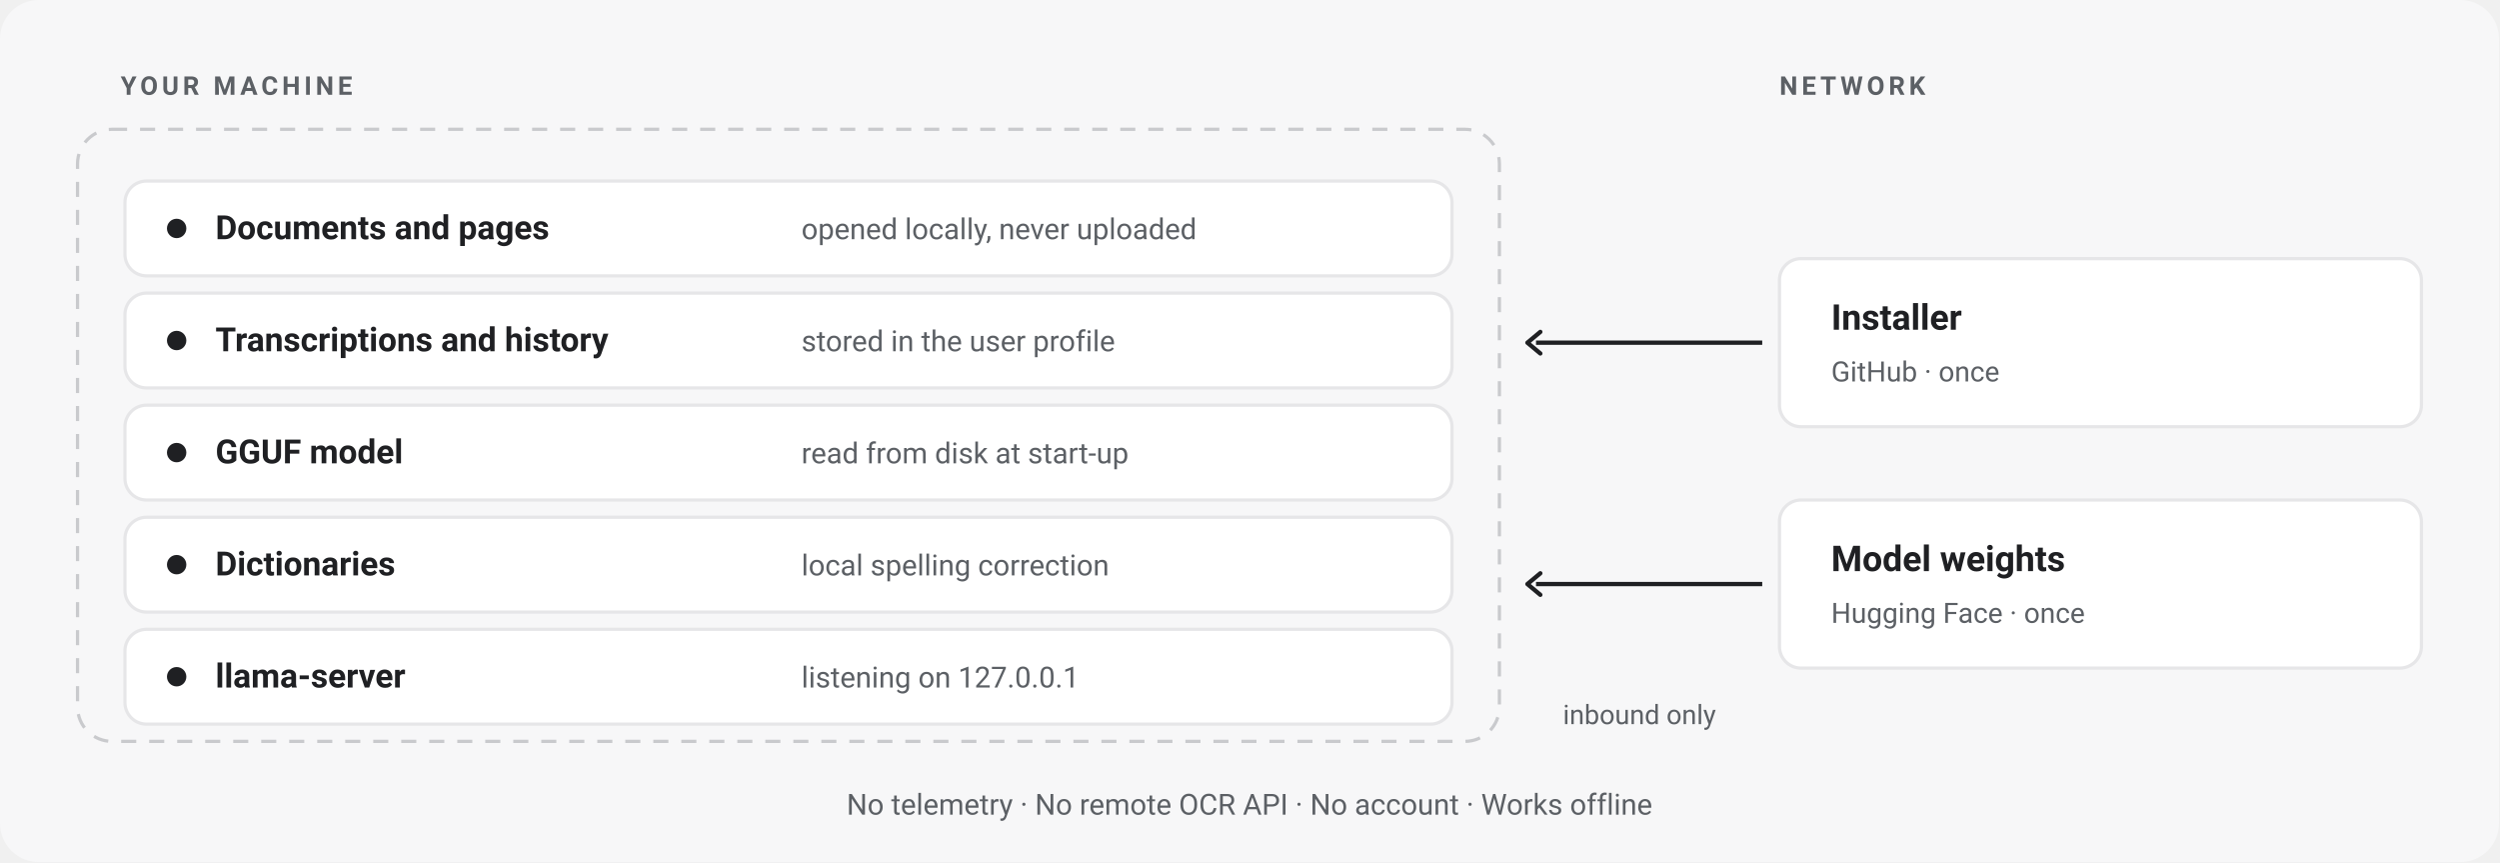
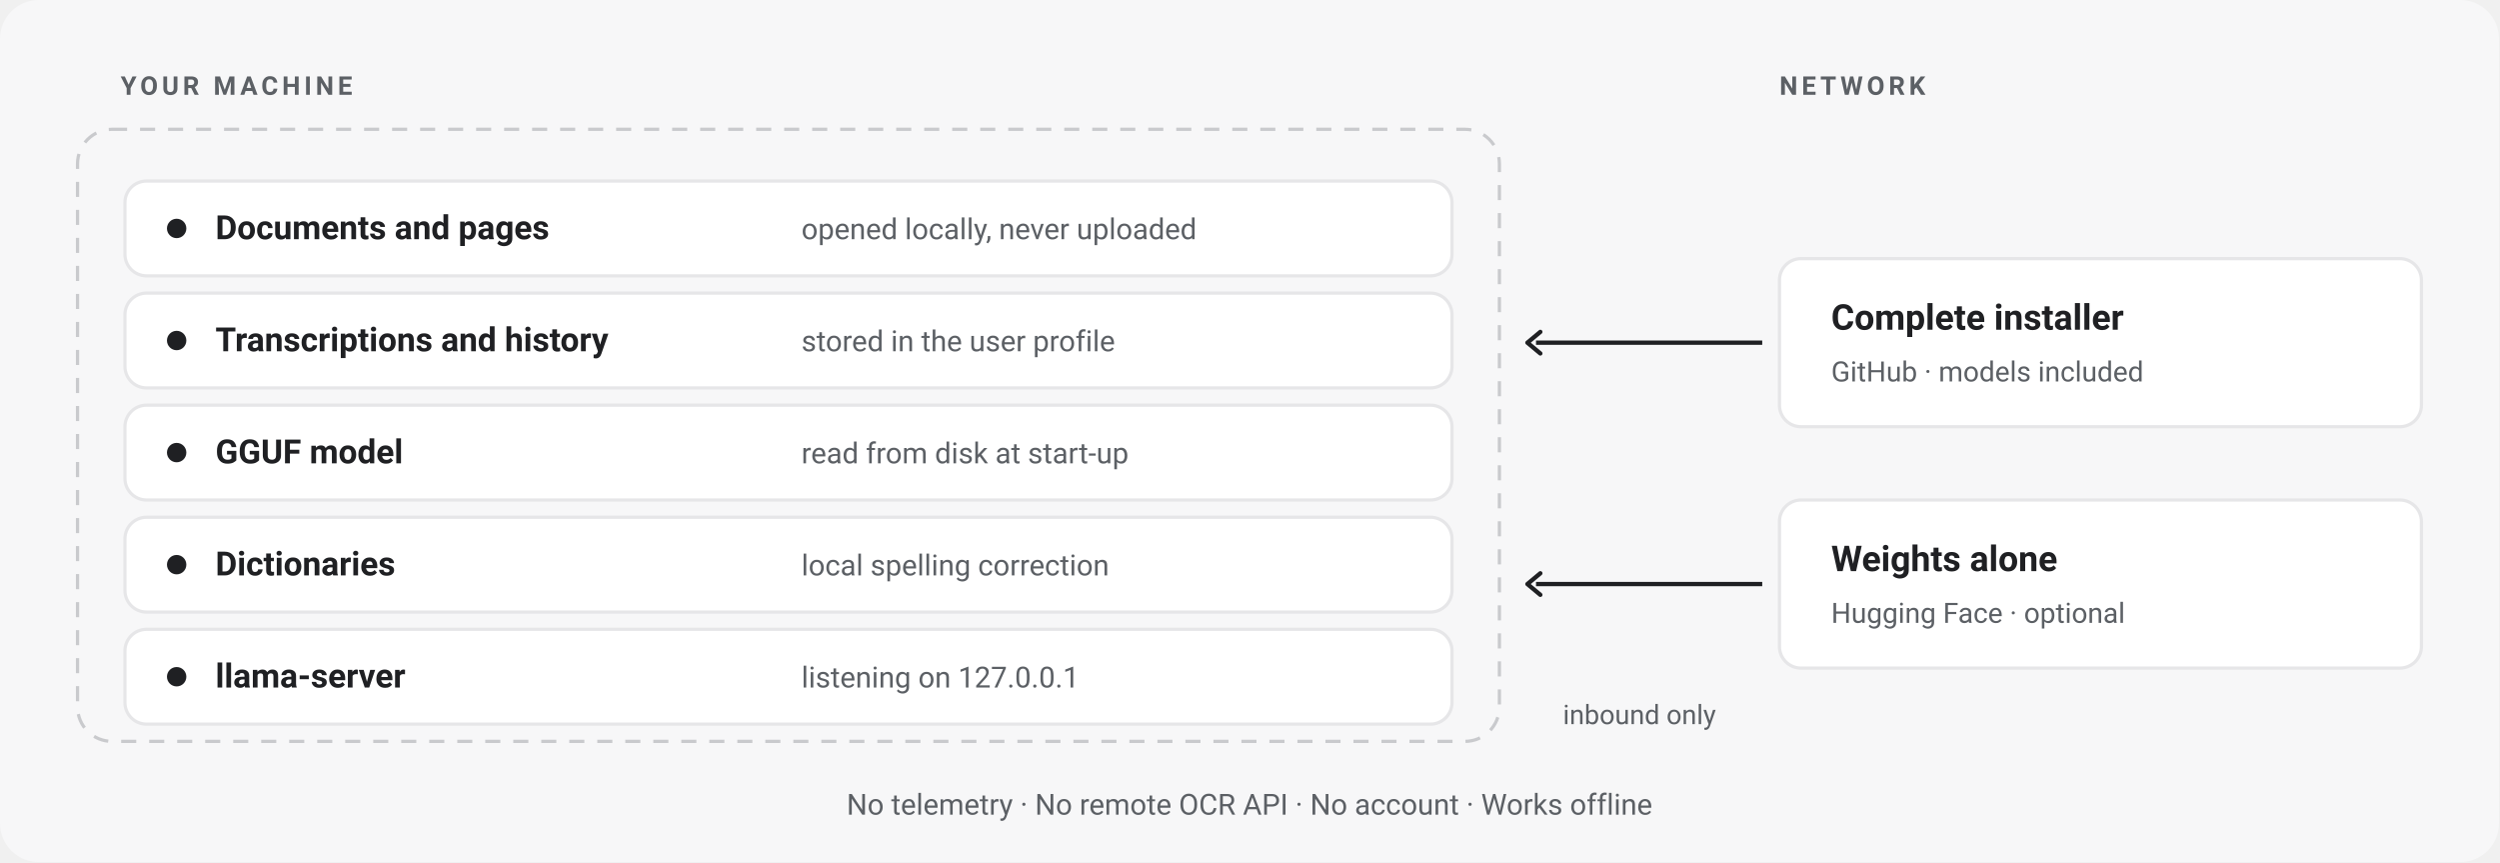
<svg xmlns="http://www.w3.org/2000/svg" width="1160" height="400" viewBox="0 0 1160 400" role="img" aria-labelledby="titolo descrizione">
  <rect width="1160" height="400" rx="18" fill="#f7f7f8" />
  <g font-family="system-ui,-apple-system,Segoe UI,Roboto,Arial,sans-serif">
    <rect x="36" y="60" width="660" height="284" rx="16" fill="none" stroke="#c9cacd" stroke-width="1.5" stroke-dasharray="7 6" />
    <text x="56" y="44" font-size="12" fill="#5c6065" font-weight="600" text-anchor="start" letter-spacing="1.8">YOUR MACHINE</text>
    <text x="826" y="44" font-size="12" fill="#5c6065" font-weight="600" text-anchor="start" letter-spacing="1.8">NETWORK</text>
    <rect x="58" y="84" width="616" height="44" rx="10" fill="#ffffff" stroke="#e6e6e8" stroke-width="1.5" />
    <circle cx="82" cy="106" r="4.5" fill="#1f2023" />
    <text x="100" y="111" font-size="15.5" fill="#1f2023" font-weight="600" text-anchor="start">Documents and pages</text>
    <text x="372" y="111" font-size="13.5" fill="#5c6065" font-weight="400" text-anchor="start">opened locally, never uploaded</text>
    <rect x="58" y="136" width="616" height="44" rx="10" fill="#ffffff" stroke="#e6e6e8" stroke-width="1.5" />
    <circle cx="82" cy="158" r="4.5" fill="#1f2023" />
    <text x="100" y="163" font-size="15.5" fill="#1f2023" font-weight="600" text-anchor="start">Transcriptions and history</text>
    <text x="372" y="163" font-size="13.5" fill="#5c6065" font-weight="400" text-anchor="start">stored in the user profile</text>
    <rect x="58" y="188" width="616" height="44" rx="10" fill="#ffffff" stroke="#e6e6e8" stroke-width="1.5" />
    <circle cx="82" cy="210" r="4.5" fill="#1f2023" />
    <text x="100" y="215" font-size="15.5" fill="#1f2023" font-weight="600" text-anchor="start">GGUF model</text>
    <text x="372" y="215" font-size="13.5" fill="#5c6065" font-weight="400" text-anchor="start">read from disk at start-up</text>
    <rect x="58" y="240" width="616" height="44" rx="10" fill="#ffffff" stroke="#e6e6e8" stroke-width="1.5" />
    <circle cx="82" cy="262" r="4.5" fill="#1f2023" />
    <text x="100" y="267" font-size="15.5" fill="#1f2023" font-weight="600" text-anchor="start">Dictionaries</text>
    <text x="372" y="267" font-size="13.5" fill="#5c6065" font-weight="400" text-anchor="start">local spelling correction</text>
    <rect x="58" y="292" width="616" height="44" rx="10" fill="#ffffff" stroke="#e6e6e8" stroke-width="1.5" />
    <circle cx="82" cy="314" r="4.5" fill="#1f2023" />
    <text x="100" y="319" font-size="15.5" fill="#1f2023" font-weight="600" text-anchor="start">llama-server</text>
    <text x="372" y="319" font-size="13.5" fill="#5c6065" font-weight="400" text-anchor="start">listening on 127.0.0.1</text>
    <rect x="826" y="120" width="298" height="78" rx="10" fill="#ffffff" stroke="#e6e6e8" stroke-width="1.5" />
-     <text x="850" y="153" font-size="16.5" fill="#1f2023" font-weight="600" text-anchor="start">Installer</text>
-     <text x="850" y="177" font-size="13" fill="#5c6065" font-weight="400" text-anchor="start">GitHub · once</text>
+     <text x="850" y="153" font-size="16.5" fill="#1f2023" font-weight="600" text-anchor="start">Complete installer</text>
+     <text x="850" y="177" font-size="13" fill="#5c6065" font-weight="400" text-anchor="start">GitHub · models included</text>
    <path d="M818 159H713" stroke="#1f2023" stroke-width="2" fill="none" />
    <path d="M715 154l-6 5 6 5" stroke="#1f2023" stroke-width="2" fill="none" stroke-linecap="round" stroke-linejoin="round" />
    <rect x="826" y="232" width="298" height="78" rx="10" fill="#ffffff" stroke="#e6e6e8" stroke-width="1.5" />
-     <text x="850" y="265" font-size="16.5" fill="#1f2023" font-weight="600" text-anchor="start">Model weights</text>
-     <text x="850" y="289" font-size="13" fill="#5c6065" font-weight="400" text-anchor="start">Hugging Face · once</text>
+     <text x="850" y="265" font-size="16.5" fill="#1f2023" font-weight="600" text-anchor="start">Weights alone</text>
+     <text x="850" y="289" font-size="13" fill="#5c6065" font-weight="400" text-anchor="start">Hugging Face · optional</text>
    <path d="M818 271H713" stroke="#1f2023" stroke-width="2" fill="none" />
    <path d="M715 266l-6 5 6 5" stroke="#1f2023" stroke-width="2" fill="none" stroke-linecap="round" stroke-linejoin="round" />
    <text x="761" y="336" font-size="12.5" fill="#5c6065" font-weight="400" text-anchor="middle">inbound only</text>
    <text x="580.0" y="378" font-size="13.5" fill="#5c6065" font-weight="400" text-anchor="middle">No telemetry · No remote OCR API · No account · Works offline</text>
  </g>
</svg>
